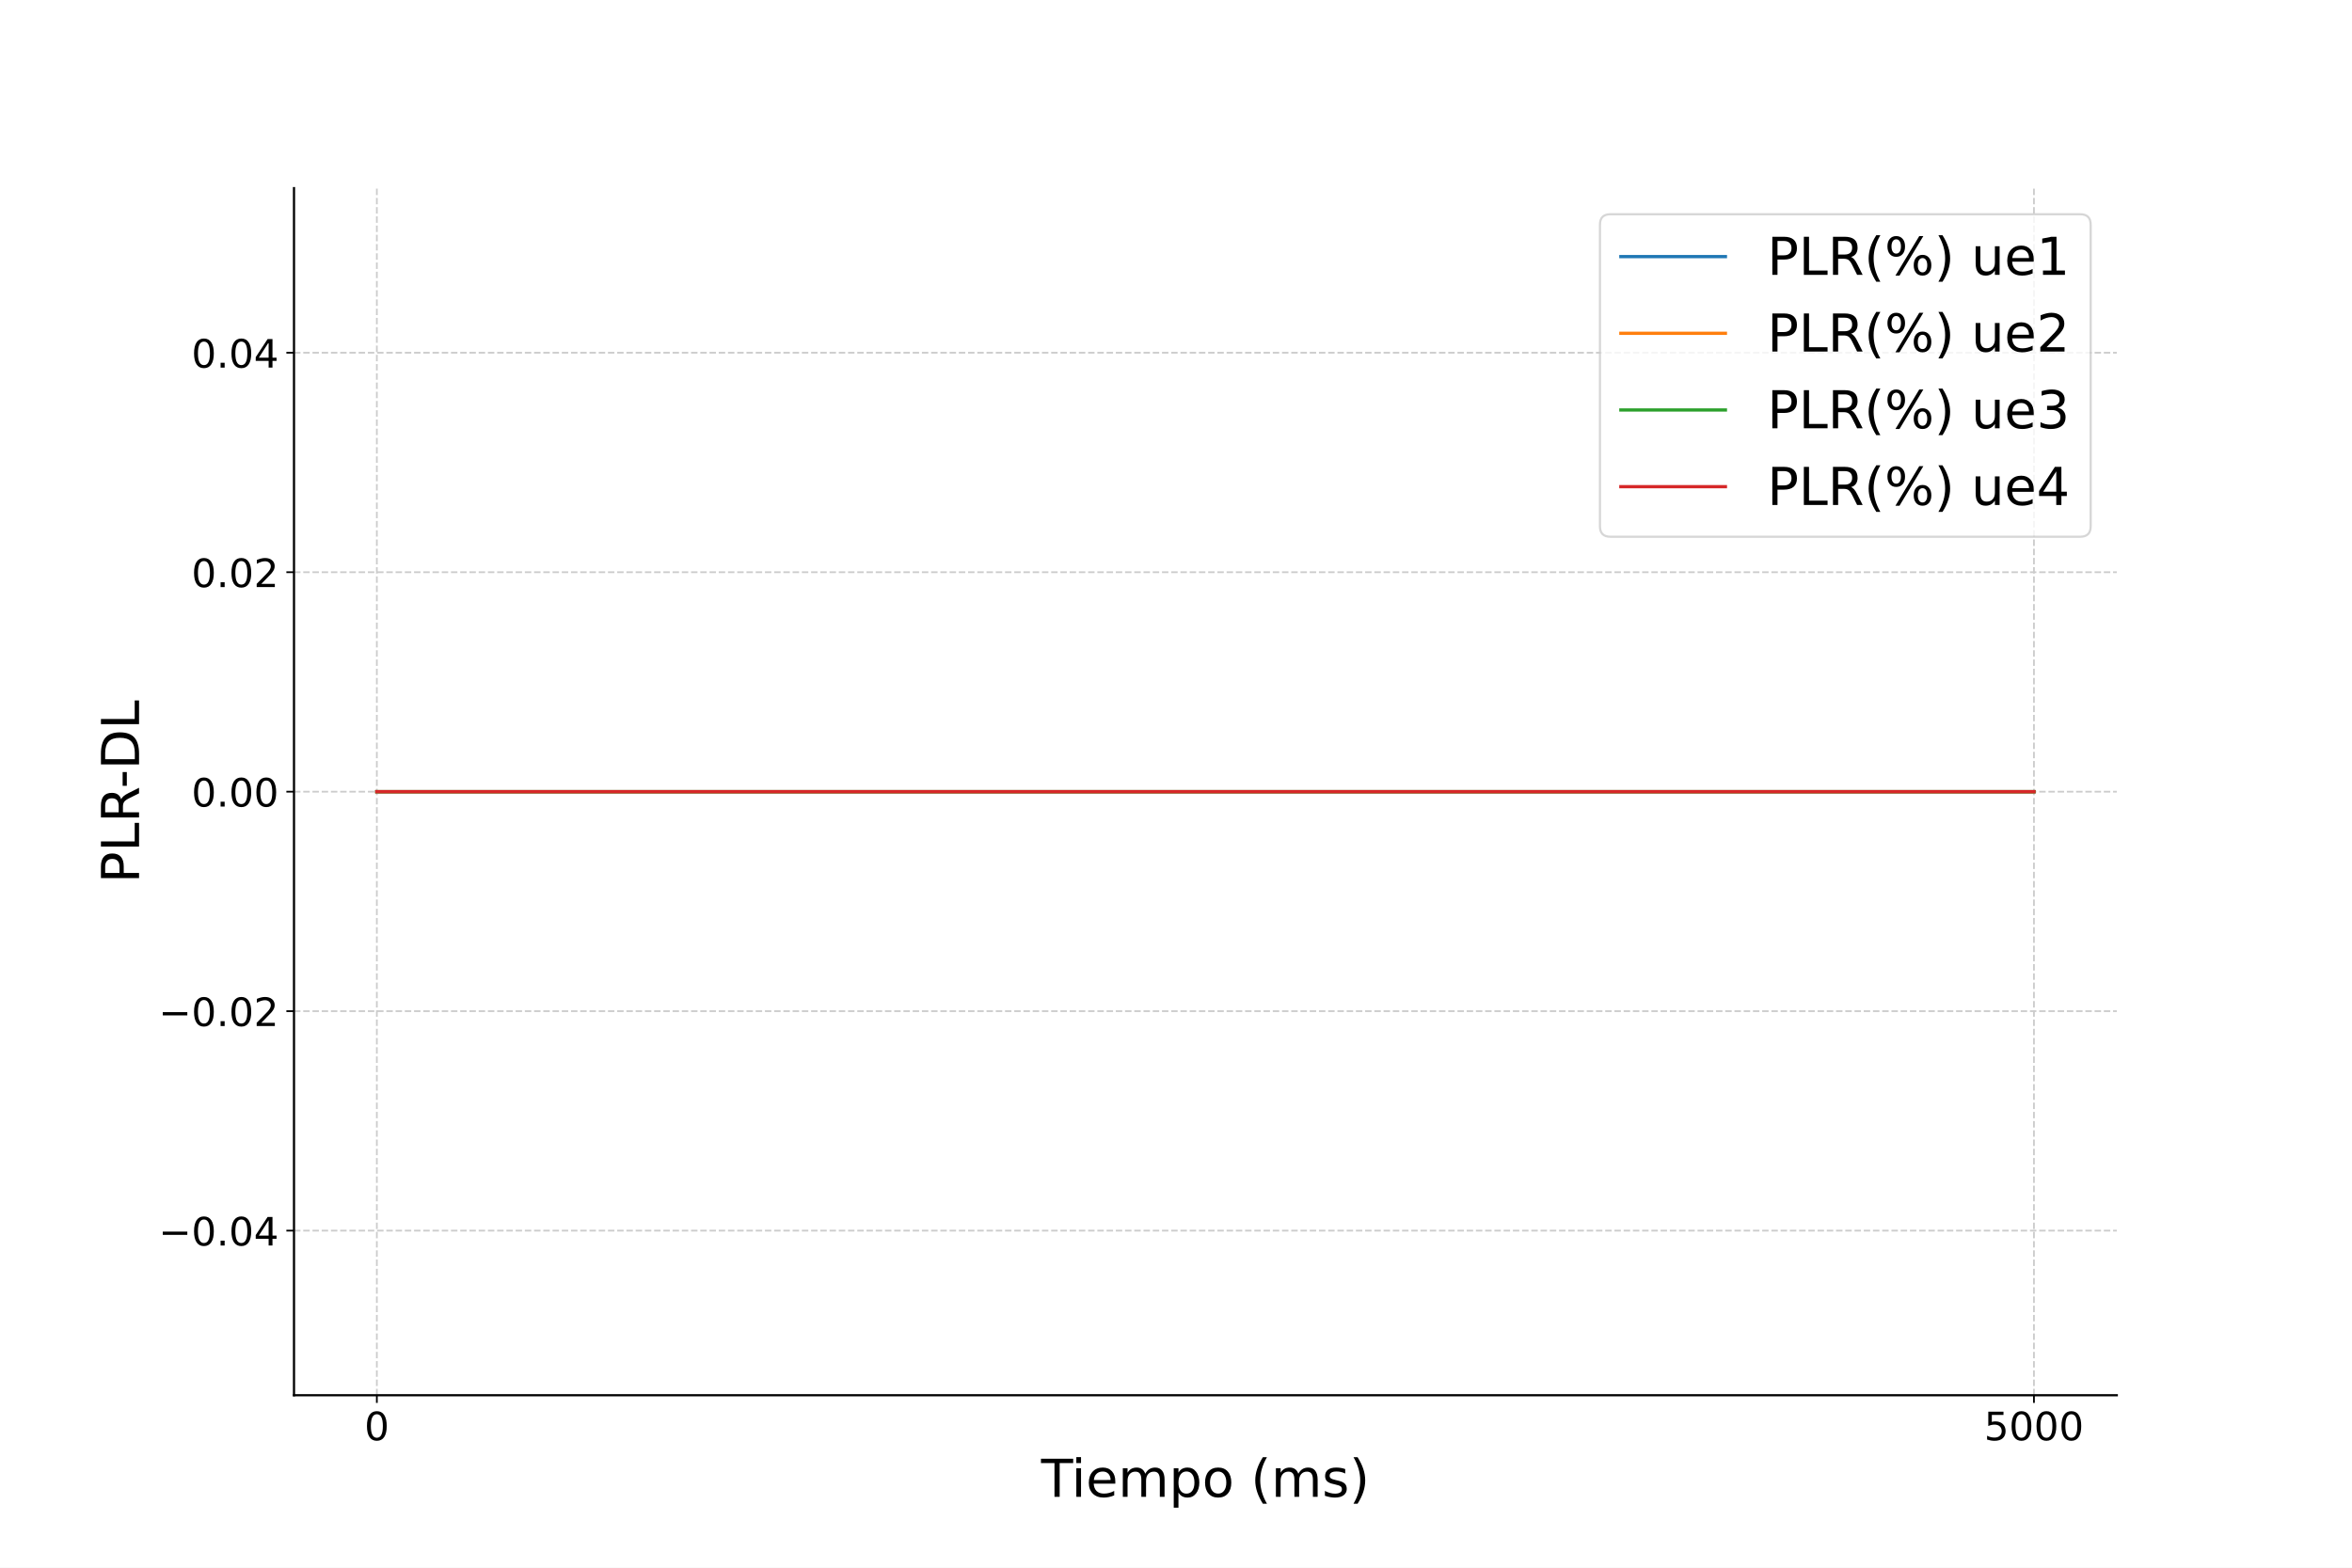
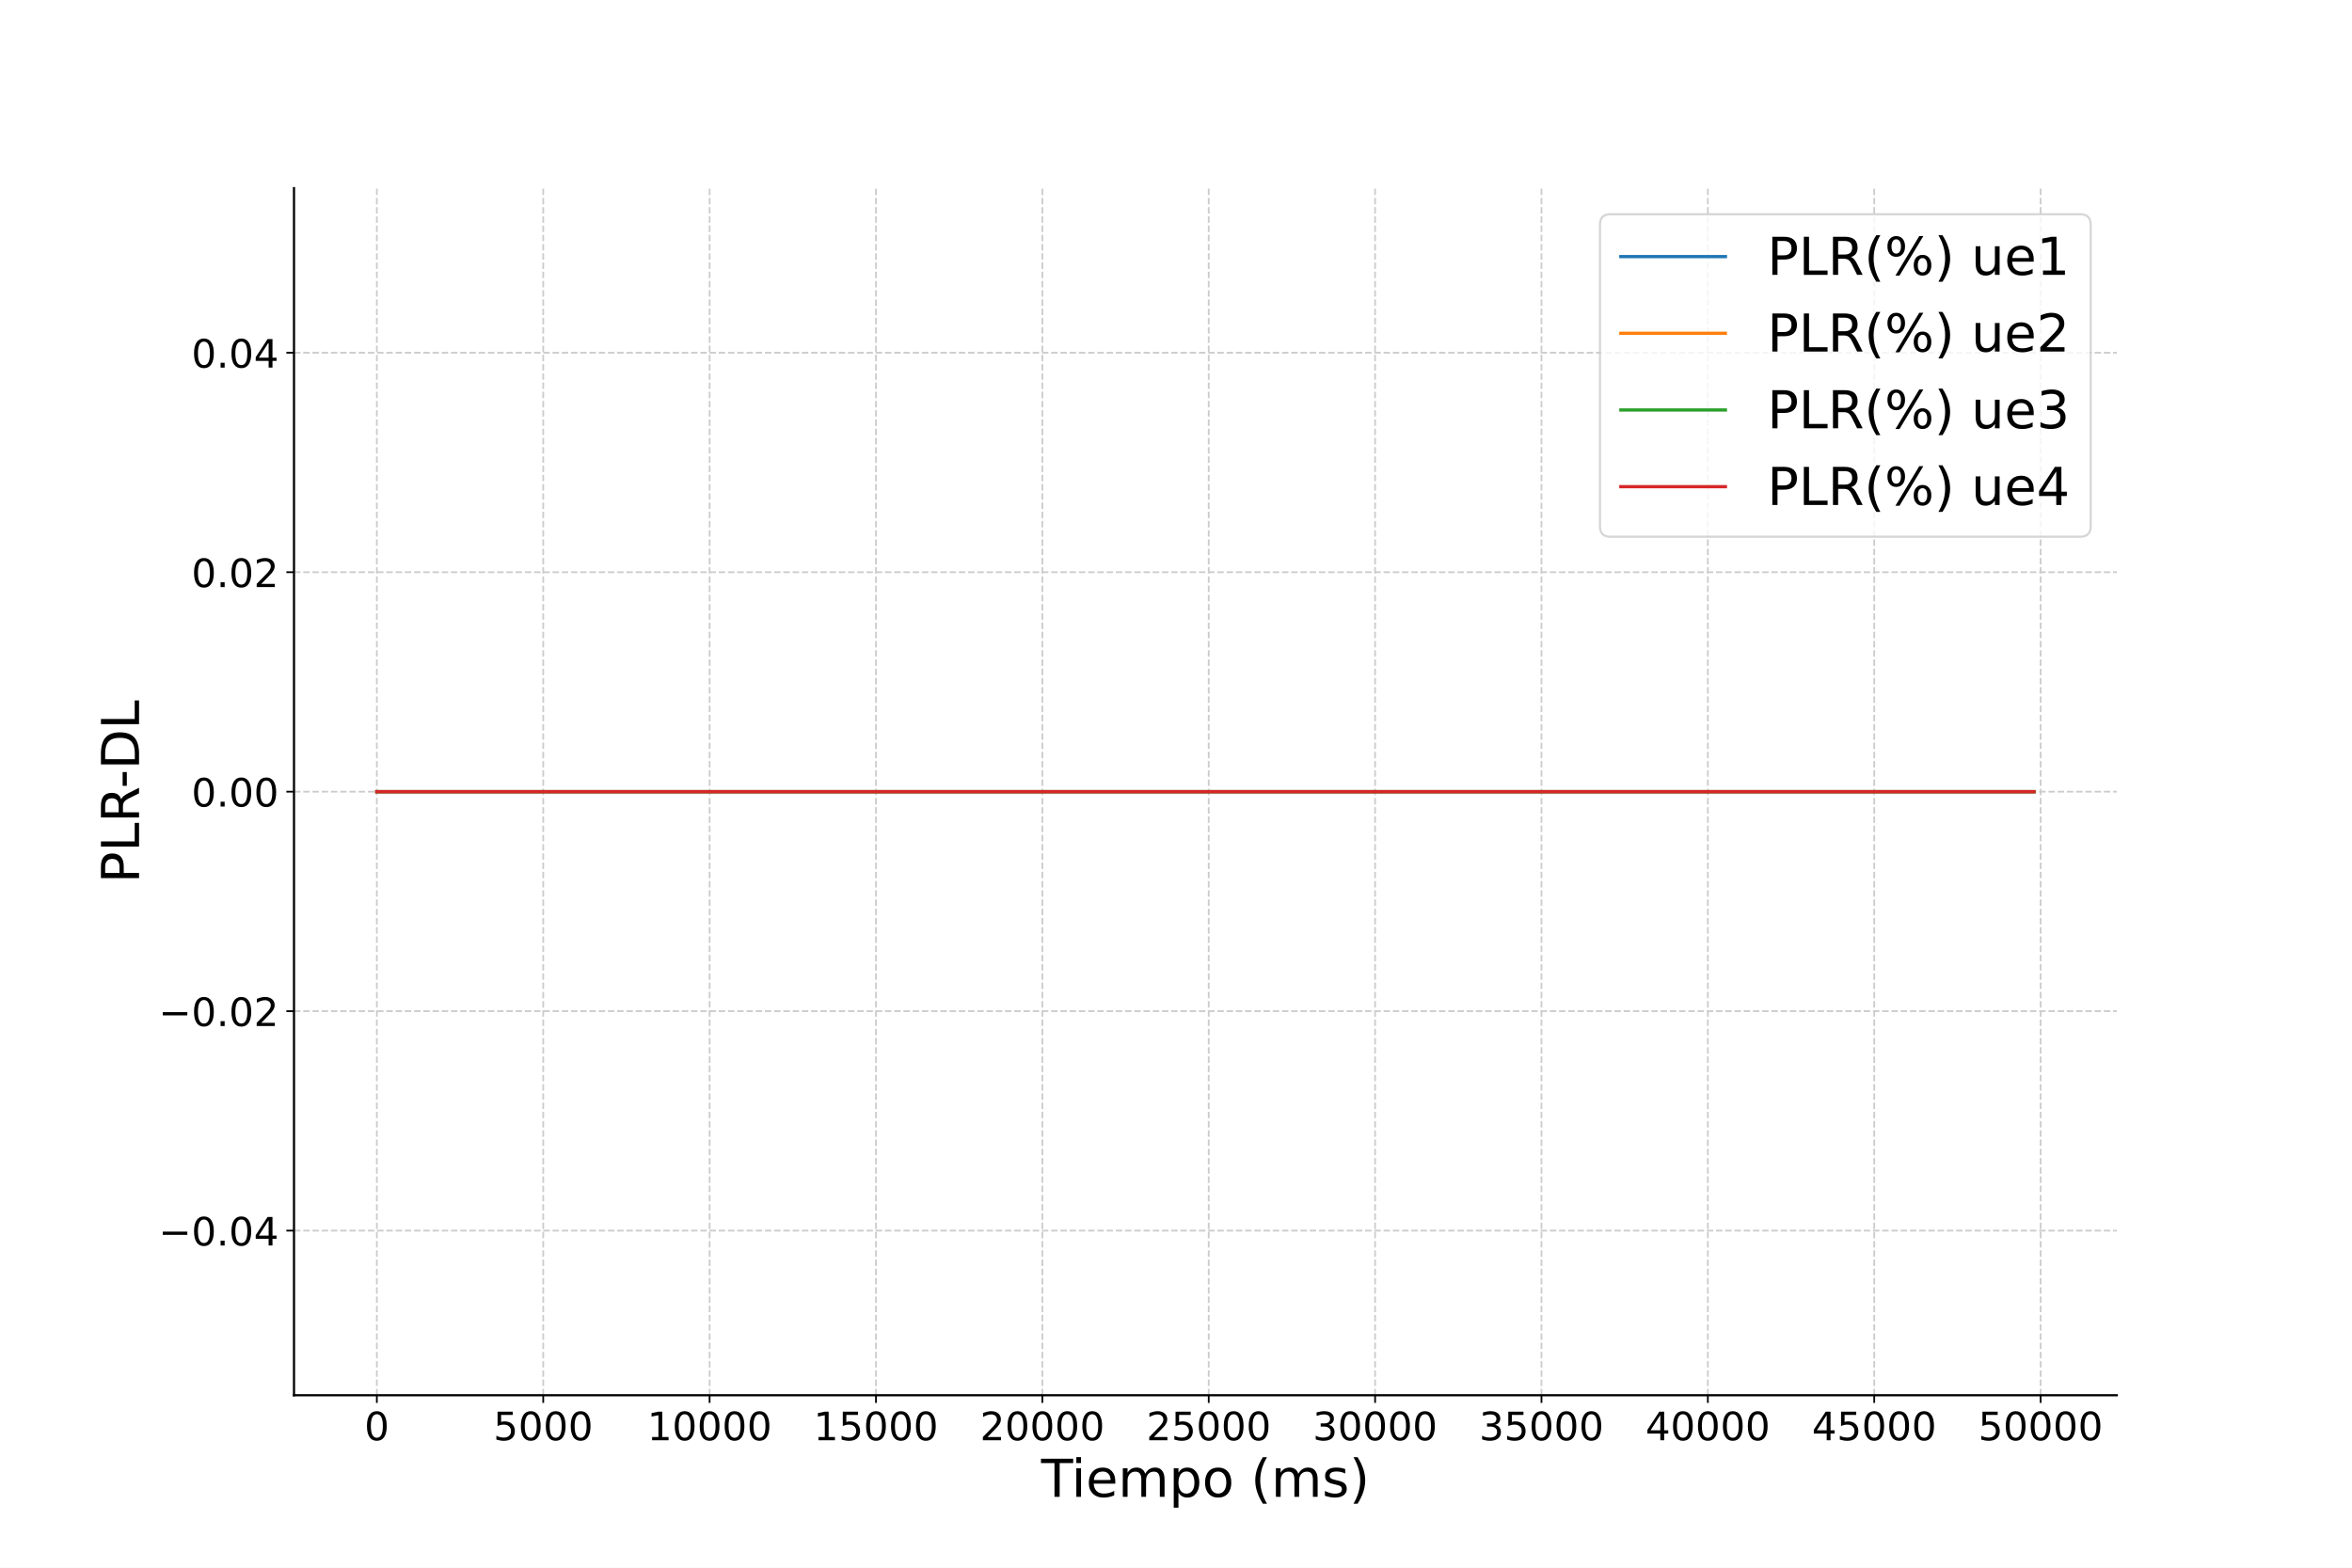
<svg xmlns="http://www.w3.org/2000/svg" xmlns:xlink="http://www.w3.org/1999/xlink" width="1080pt" height="720pt" viewBox="0 0 1080 720" version="1.1">
  <defs>
    <style type="text/css">*{stroke-linejoin: round; stroke-linecap: butt}</style>
  </defs>
  <g id="figure_1">
    <g id="patch_1">
      <path d="M 0 720  L 1080 720  L 1080 0  L 0 0  z " style="fill: #ffffff" />
    </g>
    <g id="axes_1">
      <g id="patch_2">
        <path d="M 135 640.8  L 972 640.8  L 972 86.4  L 135 86.4  z " style="fill: #ffffff" />
      </g>
      <g id="matplotlib.axis_1">
        <g id="xtick_1">
          <g id="line2d_1">
-             <path d="M 173.045 640.8  L 173.045 86.4  " clip-path="url(#pe20aad9569)" style="fill: none; stroke-dasharray: 2.96,1.28; stroke-dashoffset: 0; stroke: #cccccc; stroke-width: 0.8" />
+             <path d="M 173.045 640.8  L 173.045 86.4  " clip-path="url(#pd03986dbee)" style="fill: none; stroke-dasharray: 2.96,1.28; stroke-dashoffset: 0; stroke: #cccccc; stroke-width: 0.8" />
          </g>
          <g id="line2d_2">
            <defs>
-               <path id="mb2c9bfacb6" d="M 0 0  L 0 3.5  " style="stroke: #000000; stroke-width: 0.8" />
+               <path id="m5e35060fd7" d="M 0 0  L 0 3.5  " style="stroke: #000000; stroke-width: 0.8" />
            </defs>
            <g>
-               <use xlink:href="#mb2c9bfacb6" x="173.045" y="640.8" style="stroke: #000000; stroke-width: 0.8" />
+               <use xlink:href="#m5e35060fd7" x="173.045" y="640.8" style="stroke: #000000; stroke-width: 0.8" />
            </g>
          </g>
          <g id="text_1">
            <g transform="translate(167.3192 661.4772) scale(0.18 -0.18)">
              <defs>
                <path id="DejaVuSans-30" d="M 2034 4250  Q 1547 4250 1301 3770  Q 1056 3291 1056 2328  Q 1056 1369 1301 889  Q 1547 409 2034 409  Q 2525 409 2770 889  Q 3016 1369 3016 2328  Q 3016 3291 2770 3770  Q 2525 4250 2034 4250  z M 2034 4750  Q 2819 4750 3233 4129  Q 3647 3509 3647 2328  Q 3647 1150 3233 529  Q 2819 -91 2034 -91  Q 1250 -91 836 529  Q 422 1150 422 2328  Q 422 3509 836 4129  Q 1250 4750 2034 4750  z " transform="scale(0.015625)" />
              </defs>
              <use xlink:href="#DejaVuSans-30" />
            </g>
          </g>
        </g>
        <g id="xtick_2">
          <g id="line2d_3">
-             <path d="M 933.955 640.8  L 933.955 86.4  " clip-path="url(#pe20aad9569)" style="fill: none; stroke-dasharray: 2.96,1.28; stroke-dashoffset: 0; stroke: #cccccc; stroke-width: 0.8" />
+             <path d="M 249.442 640.8  L 249.442 86.4  " clip-path="url(#pd03986dbee)" style="fill: none; stroke-dasharray: 2.96,1.28; stroke-dashoffset: 0; stroke: #cccccc; stroke-width: 0.8" />
          </g>
          <g id="line2d_4">
            <g>
-               <use xlink:href="#mb2c9bfacb6" x="933.955" y="640.8" style="stroke: #000000; stroke-width: 0.8" />
+               <use xlink:href="#m5e35060fd7" x="249.442" y="640.8" style="stroke: #000000; stroke-width: 0.8" />
            </g>
          </g>
          <g id="text_2">
-             <g transform="translate(911.0495 661.4772) scale(0.18 -0.18)">
+             <g transform="translate(226.5369 661.4772) scale(0.18 -0.18)">
              <defs>
                <path id="DejaVuSans-35" d="M 691 4666  L 3169 4666  L 3169 4134  L 1269 4134  L 1269 2991  Q 1406 3038 1543 3061  Q 1681 3084 1819 3084  Q 2600 3084 3056 2656  Q 3513 2228 3513 1497  Q 3513 744 3044 326  Q 2575 -91 1722 -91  Q 1428 -91 1123 -41  Q 819 9 494 109  L 494 744  Q 775 591 1075 516  Q 1375 441 1709 441  Q 2250 441 2565 725  Q 2881 1009 2881 1497  Q 2881 1984 2565 2268  Q 2250 2553 1709 2553  Q 1456 2553 1204 2497  Q 953 2441 691 2322  L 691 4666  z " transform="scale(0.015625)" />
              </defs>
              <use xlink:href="#DejaVuSans-35" />
              <use xlink:href="#DejaVuSans-30" x="63.623" />
              <use xlink:href="#DejaVuSans-30" x="127.246" />
              <use xlink:href="#DejaVuSans-30" x="190.869" />
            </g>
          </g>
        </g>
-         <g id="text_3">
+         <g id="xtick_3">
+           <g id="line2d_5">
+             <path d="M 325.838 640.8  L 325.838 86.4  " clip-path="url(#pd03986dbee)" style="fill: none; stroke-dasharray: 2.96,1.28; stroke-dashoffset: 0; stroke: #cccccc; stroke-width: 0.8" />
+           </g>
+           <g id="line2d_6">
+             <g>
+               <use xlink:href="#m5e35060fd7" x="325.838" y="640.8" style="stroke: #000000; stroke-width: 0.8" />
+             </g>
+           </g>
+           <g id="text_3">
+             <g transform="translate(297.2072 661.4772) scale(0.18 -0.18)">
+               <defs>
+                 <path id="DejaVuSans-31" d="M 794 531  L 1825 531  L 1825 4091  L 703 3866  L 703 4441  L 1819 4666  L 2450 4666  L 2450 531  L 3481 531  L 3481 0  L 794 0  L 794 531  z " transform="scale(0.015625)" />
+               </defs>
+               <use xlink:href="#DejaVuSans-31" />
+               <use xlink:href="#DejaVuSans-30" x="63.623" />
+               <use xlink:href="#DejaVuSans-30" x="127.246" />
+               <use xlink:href="#DejaVuSans-30" x="190.869" />
+               <use xlink:href="#DejaVuSans-30" x="254.492" />
+             </g>
+           </g>
+         </g>
+         <g id="xtick_4">
+           <g id="line2d_7">
+             <path d="M 402.235 640.8  L 402.235 86.4  " clip-path="url(#pd03986dbee)" style="fill: none; stroke-dasharray: 2.96,1.28; stroke-dashoffset: 0; stroke: #cccccc; stroke-width: 0.8" />
+           </g>
+           <g id="line2d_8">
+             <g>
+               <use xlink:href="#m5e35060fd7" x="402.235" y="640.8" style="stroke: #000000; stroke-width: 0.8" />
+             </g>
+           </g>
+           <g id="text_4">
+             <g transform="translate(373.6037 661.4772) scale(0.18 -0.18)">
+               <use xlink:href="#DejaVuSans-31" />
+               <use xlink:href="#DejaVuSans-35" x="63.623" />
+               <use xlink:href="#DejaVuSans-30" x="127.246" />
+               <use xlink:href="#DejaVuSans-30" x="190.869" />
+               <use xlink:href="#DejaVuSans-30" x="254.492" />
+             </g>
+           </g>
+         </g>
+         <g id="xtick_5">
+           <g id="line2d_9">
+             <path d="M 478.631 640.8  L 478.631 86.4  " clip-path="url(#pd03986dbee)" style="fill: none; stroke-dasharray: 2.96,1.28; stroke-dashoffset: 0; stroke: #cccccc; stroke-width: 0.8" />
+           </g>
+           <g id="line2d_10">
+             <g>
+               <use xlink:href="#m5e35060fd7" x="478.631" y="640.8" style="stroke: #000000; stroke-width: 0.8" />
+             </g>
+           </g>
+           <g id="text_5">
+             <g transform="translate(450.0002 661.4772) scale(0.18 -0.18)">
+               <defs>
+                 <path id="DejaVuSans-32" d="M 1228 531  L 3431 531  L 3431 0  L 469 0  L 469 531  Q 828 903 1448 1529  Q 2069 2156 2228 2338  Q 2531 2678 2651 2914  Q 2772 3150 2772 3378  Q 2772 3750 2511 3984  Q 2250 4219 1831 4219  Q 1534 4219 1204 4116  Q 875 4013 500 3803  L 500 4441  Q 881 4594 1212 4672  Q 1544 4750 1819 4750  Q 2544 4750 2975 4387  Q 3406 4025 3406 3419  Q 3406 3131 3298 2873  Q 3191 2616 2906 2266  Q 2828 2175 2409 1742  Q 1991 1309 1228 531  z " transform="scale(0.015625)" />
+               </defs>
+               <use xlink:href="#DejaVuSans-32" />
+               <use xlink:href="#DejaVuSans-30" x="63.623" />
+               <use xlink:href="#DejaVuSans-30" x="127.246" />
+               <use xlink:href="#DejaVuSans-30" x="190.869" />
+               <use xlink:href="#DejaVuSans-30" x="254.492" />
+             </g>
+           </g>
+         </g>
+         <g id="xtick_6">
+           <g id="line2d_11">
+             <path d="M 555.028 640.8  L 555.028 86.4  " clip-path="url(#pd03986dbee)" style="fill: none; stroke-dasharray: 2.96,1.28; stroke-dashoffset: 0; stroke: #cccccc; stroke-width: 0.8" />
+           </g>
+           <g id="line2d_12">
+             <g>
+               <use xlink:href="#m5e35060fd7" x="555.028" y="640.8" style="stroke: #000000; stroke-width: 0.8" />
+             </g>
+           </g>
+           <g id="text_6">
+             <g transform="translate(526.3967 661.4772) scale(0.18 -0.18)">
+               <use xlink:href="#DejaVuSans-32" />
+               <use xlink:href="#DejaVuSans-35" x="63.623" />
+               <use xlink:href="#DejaVuSans-30" x="127.246" />
+               <use xlink:href="#DejaVuSans-30" x="190.869" />
+               <use xlink:href="#DejaVuSans-30" x="254.492" />
+             </g>
+           </g>
+         </g>
+         <g id="xtick_7">
+           <g id="line2d_13">
+             <path d="M 631.424 640.8  L 631.424 86.4  " clip-path="url(#pd03986dbee)" style="fill: none; stroke-dasharray: 2.96,1.28; stroke-dashoffset: 0; stroke: #cccccc; stroke-width: 0.8" />
+           </g>
+           <g id="line2d_14">
+             <g>
+               <use xlink:href="#m5e35060fd7" x="631.424" y="640.8" style="stroke: #000000; stroke-width: 0.8" />
+             </g>
+           </g>
+           <g id="text_7">
+             <g transform="translate(602.7932 661.4772) scale(0.18 -0.18)">
+               <defs>
+                 <path id="DejaVuSans-33" d="M 2597 2516  Q 3050 2419 3304 2112  Q 3559 1806 3559 1356  Q 3559 666 3084 287  Q 2609 -91 1734 -91  Q 1441 -91 1130 -33  Q 819 25 488 141  L 488 750  Q 750 597 1062 519  Q 1375 441 1716 441  Q 2309 441 2620 675  Q 2931 909 2931 1356  Q 2931 1769 2642 2001  Q 2353 2234 1838 2234  L 1294 2234  L 1294 2753  L 1863 2753  Q 2328 2753 2575 2939  Q 2822 3125 2822 3475  Q 2822 3834 2567 4026  Q 2313 4219 1838 4219  Q 1578 4219 1281 4162  Q 984 4106 628 3988  L 628 4550  Q 988 4650 1302 4700  Q 1616 4750 1894 4750  Q 2613 4750 3031 4423  Q 3450 4097 3450 3541  Q 3450 3153 3228 2886  Q 3006 2619 2597 2516  z " transform="scale(0.015625)" />
+               </defs>
+               <use xlink:href="#DejaVuSans-33" />
+               <use xlink:href="#DejaVuSans-30" x="63.623" />
+               <use xlink:href="#DejaVuSans-30" x="127.246" />
+               <use xlink:href="#DejaVuSans-30" x="190.869" />
+               <use xlink:href="#DejaVuSans-30" x="254.492" />
+             </g>
+           </g>
+         </g>
+         <g id="xtick_8">
+           <g id="line2d_15">
+             <path d="M 707.821 640.8  L 707.821 86.4  " clip-path="url(#pd03986dbee)" style="fill: none; stroke-dasharray: 2.96,1.28; stroke-dashoffset: 0; stroke: #cccccc; stroke-width: 0.8" />
+           </g>
+           <g id="line2d_16">
+             <g>
+               <use xlink:href="#m5e35060fd7" x="707.821" y="640.8" style="stroke: #000000; stroke-width: 0.8" />
+             </g>
+           </g>
+           <g id="text_8">
+             <g transform="translate(679.1897 661.4772) scale(0.18 -0.18)">
+               <use xlink:href="#DejaVuSans-33" />
+               <use xlink:href="#DejaVuSans-35" x="63.623" />
+               <use xlink:href="#DejaVuSans-30" x="127.246" />
+               <use xlink:href="#DejaVuSans-30" x="190.869" />
+               <use xlink:href="#DejaVuSans-30" x="254.492" />
+             </g>
+           </g>
+         </g>
+         <g id="xtick_9">
+           <g id="line2d_17">
+             <path d="M 784.217 640.8  L 784.217 86.4  " clip-path="url(#pd03986dbee)" style="fill: none; stroke-dasharray: 2.96,1.28; stroke-dashoffset: 0; stroke: #cccccc; stroke-width: 0.8" />
+           </g>
+           <g id="line2d_18">
+             <g>
+               <use xlink:href="#m5e35060fd7" x="784.217" y="640.8" style="stroke: #000000; stroke-width: 0.8" />
+             </g>
+           </g>
+           <g id="text_9">
+             <g transform="translate(755.5862 661.4772) scale(0.18 -0.18)">
+               <defs>
+                 <path id="DejaVuSans-34" d="M 2419 4116  L 825 1625  L 2419 1625  L 2419 4116  z M 2253 4666  L 3047 4666  L 3047 1625  L 3713 1625  L 3713 1100  L 3047 1100  L 3047 0  L 2419 0  L 2419 1100  L 313 1100  L 313 1709  L 2253 4666  z " transform="scale(0.015625)" />
+               </defs>
+               <use xlink:href="#DejaVuSans-34" />
+               <use xlink:href="#DejaVuSans-30" x="63.623" />
+               <use xlink:href="#DejaVuSans-30" x="127.246" />
+               <use xlink:href="#DejaVuSans-30" x="190.869" />
+               <use xlink:href="#DejaVuSans-30" x="254.492" />
+             </g>
+           </g>
+         </g>
+         <g id="xtick_10">
+           <g id="line2d_19">
+             <path d="M 860.614 640.8  L 860.614 86.4  " clip-path="url(#pd03986dbee)" style="fill: none; stroke-dasharray: 2.96,1.28; stroke-dashoffset: 0; stroke: #cccccc; stroke-width: 0.8" />
+           </g>
+           <g id="line2d_20">
+             <g>
+               <use xlink:href="#m5e35060fd7" x="860.614" y="640.8" style="stroke: #000000; stroke-width: 0.8" />
+             </g>
+           </g>
+           <g id="text_10">
+             <g transform="translate(831.9827 661.4772) scale(0.18 -0.18)">
+               <use xlink:href="#DejaVuSans-34" />
+               <use xlink:href="#DejaVuSans-35" x="63.623" />
+               <use xlink:href="#DejaVuSans-30" x="127.246" />
+               <use xlink:href="#DejaVuSans-30" x="190.869" />
+               <use xlink:href="#DejaVuSans-30" x="254.492" />
+             </g>
+           </g>
+         </g>
+         <g id="xtick_11">
+           <g id="line2d_21">
+             <path d="M 937.01 640.8  L 937.01 86.4  " clip-path="url(#pd03986dbee)" style="fill: none; stroke-dasharray: 2.96,1.28; stroke-dashoffset: 0; stroke: #cccccc; stroke-width: 0.8" />
+           </g>
+           <g id="line2d_22">
+             <g>
+               <use xlink:href="#m5e35060fd7" x="937.01" y="640.8" style="stroke: #000000; stroke-width: 0.8" />
+             </g>
+           </g>
+           <g id="text_11">
+             <g transform="translate(908.3792 661.4772) scale(0.18 -0.18)">
+               <use xlink:href="#DejaVuSans-35" />
+               <use xlink:href="#DejaVuSans-30" x="63.623" />
+               <use xlink:href="#DejaVuSans-30" x="127.246" />
+               <use xlink:href="#DejaVuSans-30" x="190.869" />
+               <use xlink:href="#DejaVuSans-30" x="254.492" />
+             </g>
+           </g>
+         </g>
+         <g id="text_12">
          <g transform="translate(478.0612 687.4569) scale(0.24 -0.24)">
            <defs>
              <path id="DejaVuSans-54" d="M -19 4666  L 3928 4666  L 3928 4134  L 2272 4134  L 2272 0  L 1638 0  L 1638 4134  L -19 4134  L -19 4666  z " transform="scale(0.015625)" />
              <path id="DejaVuSans-69" d="M 603 3500  L 1178 3500  L 1178 0  L 603 0  L 603 3500  z M 603 4863  L 1178 4863  L 1178 4134  L 603 4134  L 603 4863  z " transform="scale(0.015625)" />
              <path id="DejaVuSans-65" d="M 3597 1894  L 3597 1613  L 953 1613  Q 991 1019 1311 708  Q 1631 397 2203 397  Q 2534 397 2845 478  Q 3156 559 3463 722  L 3463 178  Q 3153 47 2828 -22  Q 2503 -91 2169 -91  Q 1331 -91 842 396  Q 353 884 353 1716  Q 353 2575 817 3079  Q 1281 3584 2069 3584  Q 2775 3584 3186 3129  Q 3597 2675 3597 1894  z M 3022 2063  Q 3016 2534 2758 2815  Q 2500 3097 2075 3097  Q 1594 3097 1305 2825  Q 1016 2553 972 2059  L 3022 2063  z " transform="scale(0.015625)" />
              <path id="DejaVuSans-6d" d="M 3328 2828  Q 3544 3216 3844 3400  Q 4144 3584 4550 3584  Q 5097 3584 5394 3201  Q 5691 2819 5691 2113  L 5691 0  L 5113 0  L 5113 2094  Q 5113 2597 4934 2840  Q 4756 3084 4391 3084  Q 3944 3084 3684 2787  Q 3425 2491 3425 1978  L 3425 0  L 2847 0  L 2847 2094  Q 2847 2600 2669 2842  Q 2491 3084 2119 3084  Q 1678 3084 1418 2786  Q 1159 2488 1159 1978  L 1159 0  L 581 0  L 581 3500  L 1159 3500  L 1159 2956  Q 1356 3278 1631 3431  Q 1906 3584 2284 3584  Q 2666 3584 2933 3390  Q 3200 3197 3328 2828  z " transform="scale(0.015625)" />
              <path id="DejaVuSans-70" d="M 1159 525  L 1159 -1331  L 581 -1331  L 581 3500  L 1159 3500  L 1159 2969  Q 1341 3281 1617 3432  Q 1894 3584 2278 3584  Q 2916 3584 3314 3078  Q 3713 2572 3713 1747  Q 3713 922 3314 415  Q 2916 -91 2278 -91  Q 1894 -91 1617 61  Q 1341 213 1159 525  z M 3116 1747  Q 3116 2381 2855 2742  Q 2594 3103 2138 3103  Q 1681 3103 1420 2742  Q 1159 2381 1159 1747  Q 1159 1113 1420 752  Q 1681 391 2138 391  Q 2594 391 2855 752  Q 3116 1113 3116 1747  z " transform="scale(0.015625)" />
              <path id="DejaVuSans-6f" d="M 1959 3097  Q 1497 3097 1228 2736  Q 959 2375 959 1747  Q 959 1119 1226 758  Q 1494 397 1959 397  Q 2419 397 2687 759  Q 2956 1122 2956 1747  Q 2956 2369 2687 2733  Q 2419 3097 1959 3097  z M 1959 3584  Q 2709 3584 3137 3096  Q 3566 2609 3566 1747  Q 3566 888 3137 398  Q 2709 -91 1959 -91  Q 1206 -91 779 398  Q 353 888 353 1747  Q 353 2609 779 3096  Q 1206 3584 1959 3584  z " transform="scale(0.015625)" />
              <path id="DejaVuSans-20" transform="scale(0.015625)" />
              <path id="DejaVuSans-28" d="M 1984 4856  Q 1566 4138 1362 3434  Q 1159 2731 1159 2009  Q 1159 1288 1364 580  Q 1569 -128 1984 -844  L 1484 -844  Q 1016 -109 783 600  Q 550 1309 550 2009  Q 550 2706 781 3412  Q 1013 4119 1484 4856  L 1984 4856  z " transform="scale(0.015625)" />
              <path id="DejaVuSans-73" d="M 2834 3397  L 2834 2853  Q 2591 2978 2328 3040  Q 2066 3103 1784 3103  Q 1356 3103 1142 2972  Q 928 2841 928 2578  Q 928 2378 1081 2264  Q 1234 2150 1697 2047  L 1894 2003  Q 2506 1872 2764 1633  Q 3022 1394 3022 966  Q 3022 478 2636 193  Q 2250 -91 1575 -91  Q 1294 -91 989 -36  Q 684 19 347 128  L 347 722  Q 666 556 975 473  Q 1284 391 1588 391  Q 1994 391 2212 530  Q 2431 669 2431 922  Q 2431 1156 2273 1281  Q 2116 1406 1581 1522  L 1381 1569  Q 847 1681 609 1914  Q 372 2147 372 2553  Q 372 3047 722 3315  Q 1072 3584 1716 3584  Q 2034 3584 2315 3537  Q 2597 3491 2834 3397  z " transform="scale(0.015625)" />
              <path id="DejaVuSans-29" d="M 513 4856  L 1013 4856  Q 1481 4119 1714 3412  Q 1947 2706 1947 2009  Q 1947 1309 1714 600  Q 1481 -109 1013 -844  L 513 -844  Q 928 -128 1133 580  Q 1338 1288 1338 2009  Q 1338 2731 1133 3434  Q 928 4138 513 4856  z " transform="scale(0.015625)" />
            </defs>
            <use xlink:href="#DejaVuSans-54" />
            <use xlink:href="#DejaVuSans-69" x="57.959" />
            <use xlink:href="#DejaVuSans-65" x="85.742" />
            <use xlink:href="#DejaVuSans-6d" x="147.266" />
            <use xlink:href="#DejaVuSans-70" x="244.678" />
            <use xlink:href="#DejaVuSans-6f" x="308.154" />
            <use xlink:href="#DejaVuSans-20" x="369.336" />
            <use xlink:href="#DejaVuSans-28" x="401.123" />
            <use xlink:href="#DejaVuSans-6d" x="440.137" />
            <use xlink:href="#DejaVuSans-73" x="537.549" />
            <use xlink:href="#DejaVuSans-29" x="589.648" />
          </g>
        </g>
      </g>
      <g id="matplotlib.axis_2">
        <g id="ytick_1">
-           <g id="line2d_5">
-             <path d="M 135 565.2  L 972 565.2  " clip-path="url(#pe20aad9569)" style="fill: none; stroke-dasharray: 2.96,1.28; stroke-dashoffset: 0; stroke: #cccccc; stroke-width: 0.8" />
-           </g>
-           <g id="line2d_6">
+           <g id="line2d_23">
+             <path d="M 135 565.2  L 972 565.2  " clip-path="url(#pd03986dbee)" style="fill: none; stroke-dasharray: 2.96,1.28; stroke-dashoffset: 0; stroke: #cccccc; stroke-width: 0.8" />
+           </g>
+           <g id="line2d_24">
            <defs>
-               <path id="m79f8de2b85" d="M 0 0  L -3.5 0  " style="stroke: #000000; stroke-width: 0.8" />
+               <path id="m712492f202" d="M 0 0  L -3.5 0  " style="stroke: #000000; stroke-width: 0.8" />
            </defs>
            <g>
-               <use xlink:href="#m79f8de2b85" x="135" y="565.2" style="stroke: #000000; stroke-width: 0.8" />
-             </g>
-           </g>
-           <g id="text_4">
+               <use xlink:href="#m712492f202" x="135" y="565.2" style="stroke: #000000; stroke-width: 0.8" />
+             </g>
+           </g>
+           <g id="text_13">
            <g transform="translate(72.83844 572.0386) scale(0.18 -0.18)">
              <defs>
                <path id="DejaVuSans-2212" d="M 678 2272  L 4684 2272  L 4684 1741  L 678 1741  L 678 2272  z " transform="scale(0.015625)" />
                <path id="DejaVuSans-2e" d="M 684 794  L 1344 794  L 1344 0  L 684 0  L 684 794  z " transform="scale(0.015625)" />
-                 <path id="DejaVuSans-34" d="M 2419 4116  L 825 1625  L 2419 1625  L 2419 4116  z M 2253 4666  L 3047 4666  L 3047 1625  L 3713 1625  L 3713 1100  L 3047 1100  L 3047 0  L 2419 0  L 2419 1100  L 313 1100  L 313 1709  L 2253 4666  z " transform="scale(0.015625)" />
              </defs>
              <use xlink:href="#DejaVuSans-2212" />
              <use xlink:href="#DejaVuSans-30" x="83.789" />
              <use xlink:href="#DejaVuSans-2e" x="147.412" />
              <use xlink:href="#DejaVuSans-30" x="179.199" />
              <use xlink:href="#DejaVuSans-34" x="242.822" />
            </g>
          </g>
        </g>
        <g id="ytick_2">
-           <g id="line2d_7">
-             <path d="M 135 464.4  L 972 464.4  " clip-path="url(#pe20aad9569)" style="fill: none; stroke-dasharray: 2.96,1.28; stroke-dashoffset: 0; stroke: #cccccc; stroke-width: 0.8" />
-           </g>
-           <g id="line2d_8">
-             <g>
-               <use xlink:href="#m79f8de2b85" x="135" y="464.4" style="stroke: #000000; stroke-width: 0.8" />
-             </g>
-           </g>
-           <g id="text_5">
+           <g id="line2d_25">
+             <path d="M 135 464.4  L 972 464.4  " clip-path="url(#pd03986dbee)" style="fill: none; stroke-dasharray: 2.96,1.28; stroke-dashoffset: 0; stroke: #cccccc; stroke-width: 0.8" />
+           </g>
+           <g id="line2d_26">
+             <g>
+               <use xlink:href="#m712492f202" x="135" y="464.4" style="stroke: #000000; stroke-width: 0.8" />
+             </g>
+           </g>
+           <g id="text_14">
            <g transform="translate(72.83844 471.2386) scale(0.18 -0.18)">
-               <defs>
-                 <path id="DejaVuSans-32" d="M 1228 531  L 3431 531  L 3431 0  L 469 0  L 469 531  Q 828 903 1448 1529  Q 2069 2156 2228 2338  Q 2531 2678 2651 2914  Q 2772 3150 2772 3378  Q 2772 3750 2511 3984  Q 2250 4219 1831 4219  Q 1534 4219 1204 4116  Q 875 4013 500 3803  L 500 4441  Q 881 4594 1212 4672  Q 1544 4750 1819 4750  Q 2544 4750 2975 4387  Q 3406 4025 3406 3419  Q 3406 3131 3298 2873  Q 3191 2616 2906 2266  Q 2828 2175 2409 1742  Q 1991 1309 1228 531  z " transform="scale(0.015625)" />
-               </defs>
              <use xlink:href="#DejaVuSans-2212" />
              <use xlink:href="#DejaVuSans-30" x="83.789" />
              <use xlink:href="#DejaVuSans-2e" x="147.412" />
              <use xlink:href="#DejaVuSans-30" x="179.199" />
              <use xlink:href="#DejaVuSans-32" x="242.822" />
            </g>
          </g>
        </g>
        <g id="ytick_3">
-           <g id="line2d_9">
-             <path d="M 135 363.6  L 972 363.6  " clip-path="url(#pe20aad9569)" style="fill: none; stroke-dasharray: 2.96,1.28; stroke-dashoffset: 0; stroke: #cccccc; stroke-width: 0.8" />
-           </g>
-           <g id="line2d_10">
-             <g>
-               <use xlink:href="#m79f8de2b85" x="135" y="363.6" style="stroke: #000000; stroke-width: 0.8" />
-             </g>
-           </g>
-           <g id="text_6">
+           <g id="line2d_27">
+             <path d="M 135 363.6  L 972 363.6  " clip-path="url(#pd03986dbee)" style="fill: none; stroke-dasharray: 2.96,1.28; stroke-dashoffset: 0; stroke: #cccccc; stroke-width: 0.8" />
+           </g>
+           <g id="line2d_28">
+             <g>
+               <use xlink:href="#m712492f202" x="135" y="363.6" style="stroke: #000000; stroke-width: 0.8" />
+             </g>
+           </g>
+           <g id="text_15">
            <g transform="translate(87.92188 370.4386) scale(0.18 -0.18)">
              <use xlink:href="#DejaVuSans-30" />
              <use xlink:href="#DejaVuSans-2e" x="63.623" />
              <use xlink:href="#DejaVuSans-30" x="95.41" />
              <use xlink:href="#DejaVuSans-30" x="159.033" />
            </g>
          </g>
        </g>
        <g id="ytick_4">
-           <g id="line2d_11">
-             <path d="M 135 262.8  L 972 262.8  " clip-path="url(#pe20aad9569)" style="fill: none; stroke-dasharray: 2.96,1.28; stroke-dashoffset: 0; stroke: #cccccc; stroke-width: 0.8" />
-           </g>
-           <g id="line2d_12">
-             <g>
-               <use xlink:href="#m79f8de2b85" x="135" y="262.8" style="stroke: #000000; stroke-width: 0.8" />
-             </g>
-           </g>
-           <g id="text_7">
+           <g id="line2d_29">
+             <path d="M 135 262.8  L 972 262.8  " clip-path="url(#pd03986dbee)" style="fill: none; stroke-dasharray: 2.96,1.28; stroke-dashoffset: 0; stroke: #cccccc; stroke-width: 0.8" />
+           </g>
+           <g id="line2d_30">
+             <g>
+               <use xlink:href="#m712492f202" x="135" y="262.8" style="stroke: #000000; stroke-width: 0.8" />
+             </g>
+           </g>
+           <g id="text_16">
            <g transform="translate(87.92188 269.6386) scale(0.18 -0.18)">
              <use xlink:href="#DejaVuSans-30" />
              <use xlink:href="#DejaVuSans-2e" x="63.623" />
              <use xlink:href="#DejaVuSans-30" x="95.41" />
              <use xlink:href="#DejaVuSans-32" x="159.033" />
            </g>
          </g>
        </g>
        <g id="ytick_5">
-           <g id="line2d_13">
-             <path d="M 135 162  L 972 162  " clip-path="url(#pe20aad9569)" style="fill: none; stroke-dasharray: 2.96,1.28; stroke-dashoffset: 0; stroke: #cccccc; stroke-width: 0.8" />
-           </g>
-           <g id="line2d_14">
-             <g>
-               <use xlink:href="#m79f8de2b85" x="135" y="162" style="stroke: #000000; stroke-width: 0.8" />
-             </g>
-           </g>
-           <g id="text_8">
+           <g id="line2d_31">
+             <path d="M 135 162  L 972 162  " clip-path="url(#pd03986dbee)" style="fill: none; stroke-dasharray: 2.96,1.28; stroke-dashoffset: 0; stroke: #cccccc; stroke-width: 0.8" />
+           </g>
+           <g id="line2d_32">
+             <g>
+               <use xlink:href="#m712492f202" x="135" y="162" style="stroke: #000000; stroke-width: 0.8" />
+             </g>
+           </g>
+           <g id="text_17">
            <g transform="translate(87.92188 168.8386) scale(0.18 -0.18)">
              <use xlink:href="#DejaVuSans-30" />
              <use xlink:href="#DejaVuSans-2e" x="63.623" />
              <use xlink:href="#DejaVuSans-30" x="95.41" />
              <use xlink:href="#DejaVuSans-34" x="159.033" />
            </g>
          </g>
        </g>
-         <g id="text_9">
+         <g id="text_18">
          <g transform="translate(63.84719 405.6356) rotate(-90) scale(0.24 -0.24)">
            <defs>
              <path id="DejaVuSans-50" d="M 1259 4147  L 1259 2394  L 2053 2394  Q 2494 2394 2734 2622  Q 2975 2850 2975 3272  Q 2975 3691 2734 3919  Q 2494 4147 2053 4147  L 1259 4147  z M 628 4666  L 2053 4666  Q 2838 4666 3239 4311  Q 3641 3956 3641 3272  Q 3641 2581 3239 2228  Q 2838 1875 2053 1875  L 1259 1875  L 1259 0  L 628 0  L 628 4666  z " transform="scale(0.015625)" />
              <path id="DejaVuSans-4c" d="M 628 4666  L 1259 4666  L 1259 531  L 3531 531  L 3531 0  L 628 0  L 628 4666  z " transform="scale(0.015625)" />
              <path id="DejaVuSans-52" d="M 2841 2188  Q 3044 2119 3236 1894  Q 3428 1669 3622 1275  L 4263 0  L 3584 0  L 2988 1197  Q 2756 1666 2539 1819  Q 2322 1972 1947 1972  L 1259 1972  L 1259 0  L 628 0  L 628 4666  L 2053 4666  Q 2853 4666 3247 4331  Q 3641 3997 3641 3322  Q 3641 2881 3436 2590  Q 3231 2300 2841 2188  z M 1259 4147  L 1259 2491  L 2053 2491  Q 2509 2491 2742 2702  Q 2975 2913 2975 3322  Q 2975 3731 2742 3939  Q 2509 4147 2053 4147  L 1259 4147  z " transform="scale(0.015625)" />
              <path id="DejaVuSans-2d" d="M 313 2009  L 1997 2009  L 1997 1497  L 313 1497  L 313 2009  z " transform="scale(0.015625)" />
              <path id="DejaVuSans-44" d="M 1259 4147  L 1259 519  L 2022 519  Q 2988 519 3436 956  Q 3884 1394 3884 2338  Q 3884 3275 3436 3711  Q 2988 4147 2022 4147  L 1259 4147  z M 628 4666  L 1925 4666  Q 3281 4666 3915 4102  Q 4550 3538 4550 2338  Q 4550 1131 3912 565  Q 3275 0 1925 0  L 628 0  L 628 4666  z " transform="scale(0.015625)" />
            </defs>
            <use xlink:href="#DejaVuSans-50" />
            <use xlink:href="#DejaVuSans-4c" x="60.303" />
            <use xlink:href="#DejaVuSans-52" x="116.016" />
            <use xlink:href="#DejaVuSans-2d" x="181.498" />
            <use xlink:href="#DejaVuSans-44" x="217.582" />
            <use xlink:href="#DejaVuSans-4c" x="294.584" />
          </g>
        </g>
      </g>
-       <g id="line2d_15">
-         <path d="M 173.045 363.6  L 188.264 363.6  L 203.482 363.6  L 218.7 363.6  L 233.918 363.6  L 249.136 363.6  L 264.355 363.6  L 279.573 363.6  L 294.791 363.6  L 310.009 363.6  L 325.227 363.6  L 340.445 363.6  L 355.664 363.6  L 370.882 363.6  L 386.1 363.6  L 401.318 363.6  L 416.536 363.6  L 431.755 363.6  L 446.973 363.6  L 462.191 363.6  L 477.409 363.6  L 492.627 363.6  L 507.845 363.6  L 523.064 363.6  L 538.282 363.6  L 553.5 363.6  L 568.718 363.6  L 583.936 363.6  L 599.155 363.6  L 614.373 363.6  L 629.591 363.6  L 644.809 363.6  L 660.027 363.6  L 675.245 363.6  L 690.464 363.6  L 705.682 363.6  L 720.9 363.6  L 736.118 363.6  L 751.336 363.6  L 766.555 363.6  L 781.773 363.6  L 796.991 363.6  L 812.209 363.6  L 827.427 363.6  L 842.645 363.6  L 857.864 363.6  L 873.082 363.6  L 888.3 363.6  L 903.518 363.6  L 918.736 363.6  L 933.955 363.6  " clip-path="url(#pe20aad9569)" style="fill: none; stroke: #1f77b4; stroke-width: 1.5; stroke-linecap: square" />
-       </g>
-       <g id="line2d_16">
-         <path d="M 173.045 363.6  L 188.264 363.6  L 203.482 363.6  L 218.7 363.6  L 233.918 363.6  L 249.136 363.6  L 264.355 363.6  L 279.573 363.6  L 294.791 363.6  L 310.009 363.6  L 325.227 363.6  L 340.445 363.6  L 355.664 363.6  L 370.882 363.6  L 386.1 363.6  L 401.318 363.6  L 416.536 363.6  L 431.755 363.6  L 446.973 363.6  L 462.191 363.6  L 477.409 363.6  L 492.627 363.6  L 507.845 363.6  L 523.064 363.6  L 538.282 363.6  L 553.5 363.6  L 568.718 363.6  L 583.936 363.6  L 599.155 363.6  L 614.373 363.6  L 629.591 363.6  L 644.809 363.6  L 660.027 363.6  L 675.245 363.6  L 690.464 363.6  L 705.682 363.6  L 720.9 363.6  L 736.118 363.6  L 751.336 363.6  L 766.555 363.6  L 781.773 363.6  L 796.991 363.6  L 812.209 363.6  L 827.427 363.6  L 842.645 363.6  L 857.864 363.6  L 873.082 363.6  L 888.3 363.6  L 903.518 363.6  L 918.736 363.6  L 933.955 363.6  " clip-path="url(#pe20aad9569)" style="fill: none; stroke: #ff7f0e; stroke-width: 1.5; stroke-linecap: square" />
-       </g>
-       <g id="line2d_17">
-         <path d="M 173.045 363.6  L 188.264 363.6  L 203.482 363.6  L 218.7 363.6  L 233.918 363.6  L 249.136 363.6  L 264.355 363.6  L 279.573 363.6  L 294.791 363.6  L 310.009 363.6  L 325.227 363.6  L 340.445 363.6  L 355.664 363.6  L 370.882 363.6  L 386.1 363.6  L 401.318 363.6  L 416.536 363.6  L 431.755 363.6  L 446.973 363.6  L 462.191 363.6  L 477.409 363.6  L 492.627 363.6  L 507.845 363.6  L 523.064 363.6  L 538.282 363.6  L 553.5 363.6  L 568.718 363.6  L 583.936 363.6  L 599.155 363.6  L 614.373 363.6  L 629.591 363.6  L 644.809 363.6  L 660.027 363.6  L 675.245 363.6  L 690.464 363.6  L 705.682 363.6  L 720.9 363.6  L 736.118 363.6  L 751.336 363.6  L 766.555 363.6  L 781.773 363.6  L 796.991 363.6  L 812.209 363.6  L 827.427 363.6  L 842.645 363.6  L 857.864 363.6  L 873.082 363.6  L 888.3 363.6  L 903.518 363.6  L 918.736 363.6  L 933.955 363.6  " clip-path="url(#pe20aad9569)" style="fill: none; stroke: #2ca02c; stroke-width: 1.5; stroke-linecap: square" />
-       </g>
-       <g id="line2d_18">
-         <path d="M 173.045 363.6  L 188.264 363.6  L 203.482 363.6  L 218.7 363.6  L 233.918 363.6  L 249.136 363.6  L 264.355 363.6  L 279.573 363.6  L 294.791 363.6  L 310.009 363.6  L 325.227 363.6  L 340.445 363.6  L 355.664 363.6  L 370.882 363.6  L 386.1 363.6  L 401.318 363.6  L 416.536 363.6  L 431.755 363.6  L 446.973 363.6  L 462.191 363.6  L 477.409 363.6  L 492.627 363.6  L 507.845 363.6  L 523.064 363.6  L 538.282 363.6  L 553.5 363.6  L 568.718 363.6  L 583.936 363.6  L 599.155 363.6  L 614.373 363.6  L 629.591 363.6  L 644.809 363.6  L 660.027 363.6  L 675.245 363.6  L 690.464 363.6  L 705.682 363.6  L 720.9 363.6  L 736.118 363.6  L 751.336 363.6  L 766.555 363.6  L 781.773 363.6  L 796.991 363.6  L 812.209 363.6  L 827.427 363.6  L 842.645 363.6  L 857.864 363.6  L 873.082 363.6  L 888.3 363.6  L 903.518 363.6  L 918.736 363.6  L 933.955 363.6  " clip-path="url(#pe20aad9569)" style="fill: none; stroke: #d62728; stroke-width: 1.5; stroke-linecap: square" />
+       <g id="line2d_33">
+         <path d="M 173.045 363.6  L 933.955 363.6  L 933.955 363.6  " clip-path="url(#pd03986dbee)" style="fill: none; stroke: #1f77b4; stroke-width: 1.5; stroke-linecap: square" />
+       </g>
+       <g id="line2d_34">
+         <path d="M 173.045 363.6  L 933.955 363.6  L 933.955 363.6  " clip-path="url(#pd03986dbee)" style="fill: none; stroke: #ff7f0e; stroke-width: 1.5; stroke-linecap: square" />
+       </g>
+       <g id="line2d_35">
+         <path d="M 173.045 363.6  L 933.955 363.6  L 933.955 363.6  " clip-path="url(#pd03986dbee)" style="fill: none; stroke: #2ca02c; stroke-width: 1.5; stroke-linecap: square" />
+       </g>
+       <g id="line2d_36">
+         <path d="M 173.045 363.6  L 933.955 363.6  L 933.955 363.6  " clip-path="url(#pd03986dbee)" style="fill: none; stroke: #d62728; stroke-width: 1.5; stroke-linecap: square" />
      </g>
      <g id="patch_3">
        <path d="M 135 640.8  L 135 86.4  " style="fill: none; stroke: #000000; stroke-linejoin: miter; stroke-linecap: square" />
      </g>
      <g id="patch_4">
        <path d="M 135 640.8  L 972 640.8  " style="fill: none; stroke: #000000; stroke-linejoin: miter; stroke-linecap: square" />
      </g>
      <g id="legend_1">
        <g id="patch_5">
          <path d="M 739.474 246.51  L 955.2 246.51  Q 960 246.51 960 241.71  L 960 103.2  Q 960 98.4 955.2 98.4  L 739.474 98.4  Q 734.674 98.4 734.674 103.2  L 734.674 241.71  Q 734.674 246.51 739.474 246.51  z " style="fill: #ffffff; opacity: 0.8; stroke: #cccccc; stroke-linejoin: miter" />
        </g>
-         <g id="line2d_19">
+         <g id="line2d_37">
          <path d="M 744.274 117.836  L 768.274 117.836  L 792.274 117.836  " style="fill: none; stroke: #1f77b4; stroke-width: 1.5; stroke-linecap: square" />
        </g>
-         <g id="text_10">
+         <g id="text_19">
          <g transform="translate(811.4737 126.2362) scale(0.24 -0.24)">
            <defs>
              <path id="DejaVuSans-25" d="M 4653 2053  Q 4381 2053 4226 1822  Q 4072 1591 4072 1178  Q 4072 772 4226 539  Q 4381 306 4653 306  Q 4919 306 5073 539  Q 5228 772 5228 1178  Q 5228 1588 5073 1820  Q 4919 2053 4653 2053  z M 4653 2450  Q 5147 2450 5437 2106  Q 5728 1763 5728 1178  Q 5728 594 5436 251  Q 5144 -91 4653 -91  Q 4153 -91 3862 251  Q 3572 594 3572 1178  Q 3572 1766 3864 2108  Q 4156 2450 4653 2450  z M 1428 4353  Q 1159 4353 1004 4120  Q 850 3888 850 3481  Q 850 3069 1003 2837  Q 1156 2606 1428 2606  Q 1700 2606 1854 2837  Q 2009 3069 2009 3481  Q 2009 3884 1853 4118  Q 1697 4353 1428 4353  z M 4250 4750  L 4750 4750  L 1831 -91  L 1331 -91  L 4250 4750  z M 1428 4750  Q 1922 4750 2215 4408  Q 2509 4066 2509 3481  Q 2509 2891 2217 2550  Q 1925 2209 1428 2209  Q 931 2209 642 2551  Q 353 2894 353 3481  Q 353 4063 643 4406  Q 934 4750 1428 4750  z " transform="scale(0.015625)" />
              <path id="DejaVuSans-75" d="M 544 1381  L 544 3500  L 1119 3500  L 1119 1403  Q 1119 906 1312 657  Q 1506 409 1894 409  Q 2359 409 2629 706  Q 2900 1003 2900 1516  L 2900 3500  L 3475 3500  L 3475 0  L 2900 0  L 2900 538  Q 2691 219 2414 64  Q 2138 -91 1772 -91  Q 1169 -91 856 284  Q 544 659 544 1381  z M 1991 3584  L 1991 3584  z " transform="scale(0.015625)" />
-               <path id="DejaVuSans-31" d="M 794 531  L 1825 531  L 1825 4091  L 703 3866  L 703 4441  L 1819 4666  L 2450 4666  L 2450 531  L 3481 531  L 3481 0  L 794 0  L 794 531  z " transform="scale(0.015625)" />
            </defs>
            <use xlink:href="#DejaVuSans-50" />
            <use xlink:href="#DejaVuSans-4c" x="60.303" />
            <use xlink:href="#DejaVuSans-52" x="116.016" />
            <use xlink:href="#DejaVuSans-28" x="185.498" />
            <use xlink:href="#DejaVuSans-25" x="224.512" />
            <use xlink:href="#DejaVuSans-29" x="319.531" />
            <use xlink:href="#DejaVuSans-20" x="358.545" />
            <use xlink:href="#DejaVuSans-75" x="390.332" />
            <use xlink:href="#DejaVuSans-65" x="453.711" />
            <use xlink:href="#DejaVuSans-31" x="515.234" />
          </g>
        </g>
-         <g id="line2d_20">
+         <g id="line2d_38">
          <path d="M 744.274 153.064  L 768.274 153.064  L 792.274 153.064  " style="fill: none; stroke: #ff7f0e; stroke-width: 1.5; stroke-linecap: square" />
        </g>
-         <g id="text_11">
+         <g id="text_20">
          <g transform="translate(811.4737 161.4638) scale(0.24 -0.24)">
            <use xlink:href="#DejaVuSans-50" />
            <use xlink:href="#DejaVuSans-4c" x="60.303" />
            <use xlink:href="#DejaVuSans-52" x="116.016" />
            <use xlink:href="#DejaVuSans-28" x="185.498" />
            <use xlink:href="#DejaVuSans-25" x="224.512" />
            <use xlink:href="#DejaVuSans-29" x="319.531" />
            <use xlink:href="#DejaVuSans-20" x="358.545" />
            <use xlink:href="#DejaVuSans-75" x="390.332" />
            <use xlink:href="#DejaVuSans-65" x="453.711" />
            <use xlink:href="#DejaVuSans-32" x="515.234" />
          </g>
        </g>
-         <g id="line2d_21">
+         <g id="line2d_39">
          <path d="M 744.274 188.291  L 768.274 188.291  L 792.274 188.291  " style="fill: none; stroke: #2ca02c; stroke-width: 1.5; stroke-linecap: square" />
        </g>
-         <g id="text_12">
+         <g id="text_21">
          <g transform="translate(811.4737 196.6912) scale(0.24 -0.24)">
-             <defs>
-               <path id="DejaVuSans-33" d="M 2597 2516  Q 3050 2419 3304 2112  Q 3559 1806 3559 1356  Q 3559 666 3084 287  Q 2609 -91 1734 -91  Q 1441 -91 1130 -33  Q 819 25 488 141  L 488 750  Q 750 597 1062 519  Q 1375 441 1716 441  Q 2309 441 2620 675  Q 2931 909 2931 1356  Q 2931 1769 2642 2001  Q 2353 2234 1838 2234  L 1294 2234  L 1294 2753  L 1863 2753  Q 2328 2753 2575 2939  Q 2822 3125 2822 3475  Q 2822 3834 2567 4026  Q 2313 4219 1838 4219  Q 1578 4219 1281 4162  Q 984 4106 628 3988  L 628 4550  Q 988 4650 1302 4700  Q 1616 4750 1894 4750  Q 2613 4750 3031 4423  Q 3450 4097 3450 3541  Q 3450 3153 3228 2886  Q 3006 2619 2597 2516  z " transform="scale(0.015625)" />
-             </defs>
            <use xlink:href="#DejaVuSans-50" />
            <use xlink:href="#DejaVuSans-4c" x="60.303" />
            <use xlink:href="#DejaVuSans-52" x="116.016" />
            <use xlink:href="#DejaVuSans-28" x="185.498" />
            <use xlink:href="#DejaVuSans-25" x="224.512" />
            <use xlink:href="#DejaVuSans-29" x="319.531" />
            <use xlink:href="#DejaVuSans-20" x="358.545" />
            <use xlink:href="#DejaVuSans-75" x="390.332" />
            <use xlink:href="#DejaVuSans-65" x="453.711" />
            <use xlink:href="#DejaVuSans-33" x="515.234" />
          </g>
        </g>
-         <g id="line2d_22">
+         <g id="line2d_40">
          <path d="M 744.274 223.519  L 768.274 223.519  L 792.274 223.519  " style="fill: none; stroke: #d62728; stroke-width: 1.5; stroke-linecap: square" />
        </g>
-         <g id="text_13">
+         <g id="text_22">
          <g transform="translate(811.4737 231.9187) scale(0.24 -0.24)">
            <use xlink:href="#DejaVuSans-50" />
            <use xlink:href="#DejaVuSans-4c" x="60.303" />
            <use xlink:href="#DejaVuSans-52" x="116.016" />
            <use xlink:href="#DejaVuSans-28" x="185.498" />
            <use xlink:href="#DejaVuSans-25" x="224.512" />
            <use xlink:href="#DejaVuSans-29" x="319.531" />
            <use xlink:href="#DejaVuSans-20" x="358.545" />
            <use xlink:href="#DejaVuSans-75" x="390.332" />
            <use xlink:href="#DejaVuSans-65" x="453.711" />
            <use xlink:href="#DejaVuSans-34" x="515.234" />
          </g>
        </g>
      </g>
    </g>
  </g>
  <defs>
-     <clipPath id="pe20aad9569">
+     <clipPath id="pd03986dbee">
      <rect x="135" y="86.4" width="837" height="554.4" />
    </clipPath>
  </defs>
</svg>
